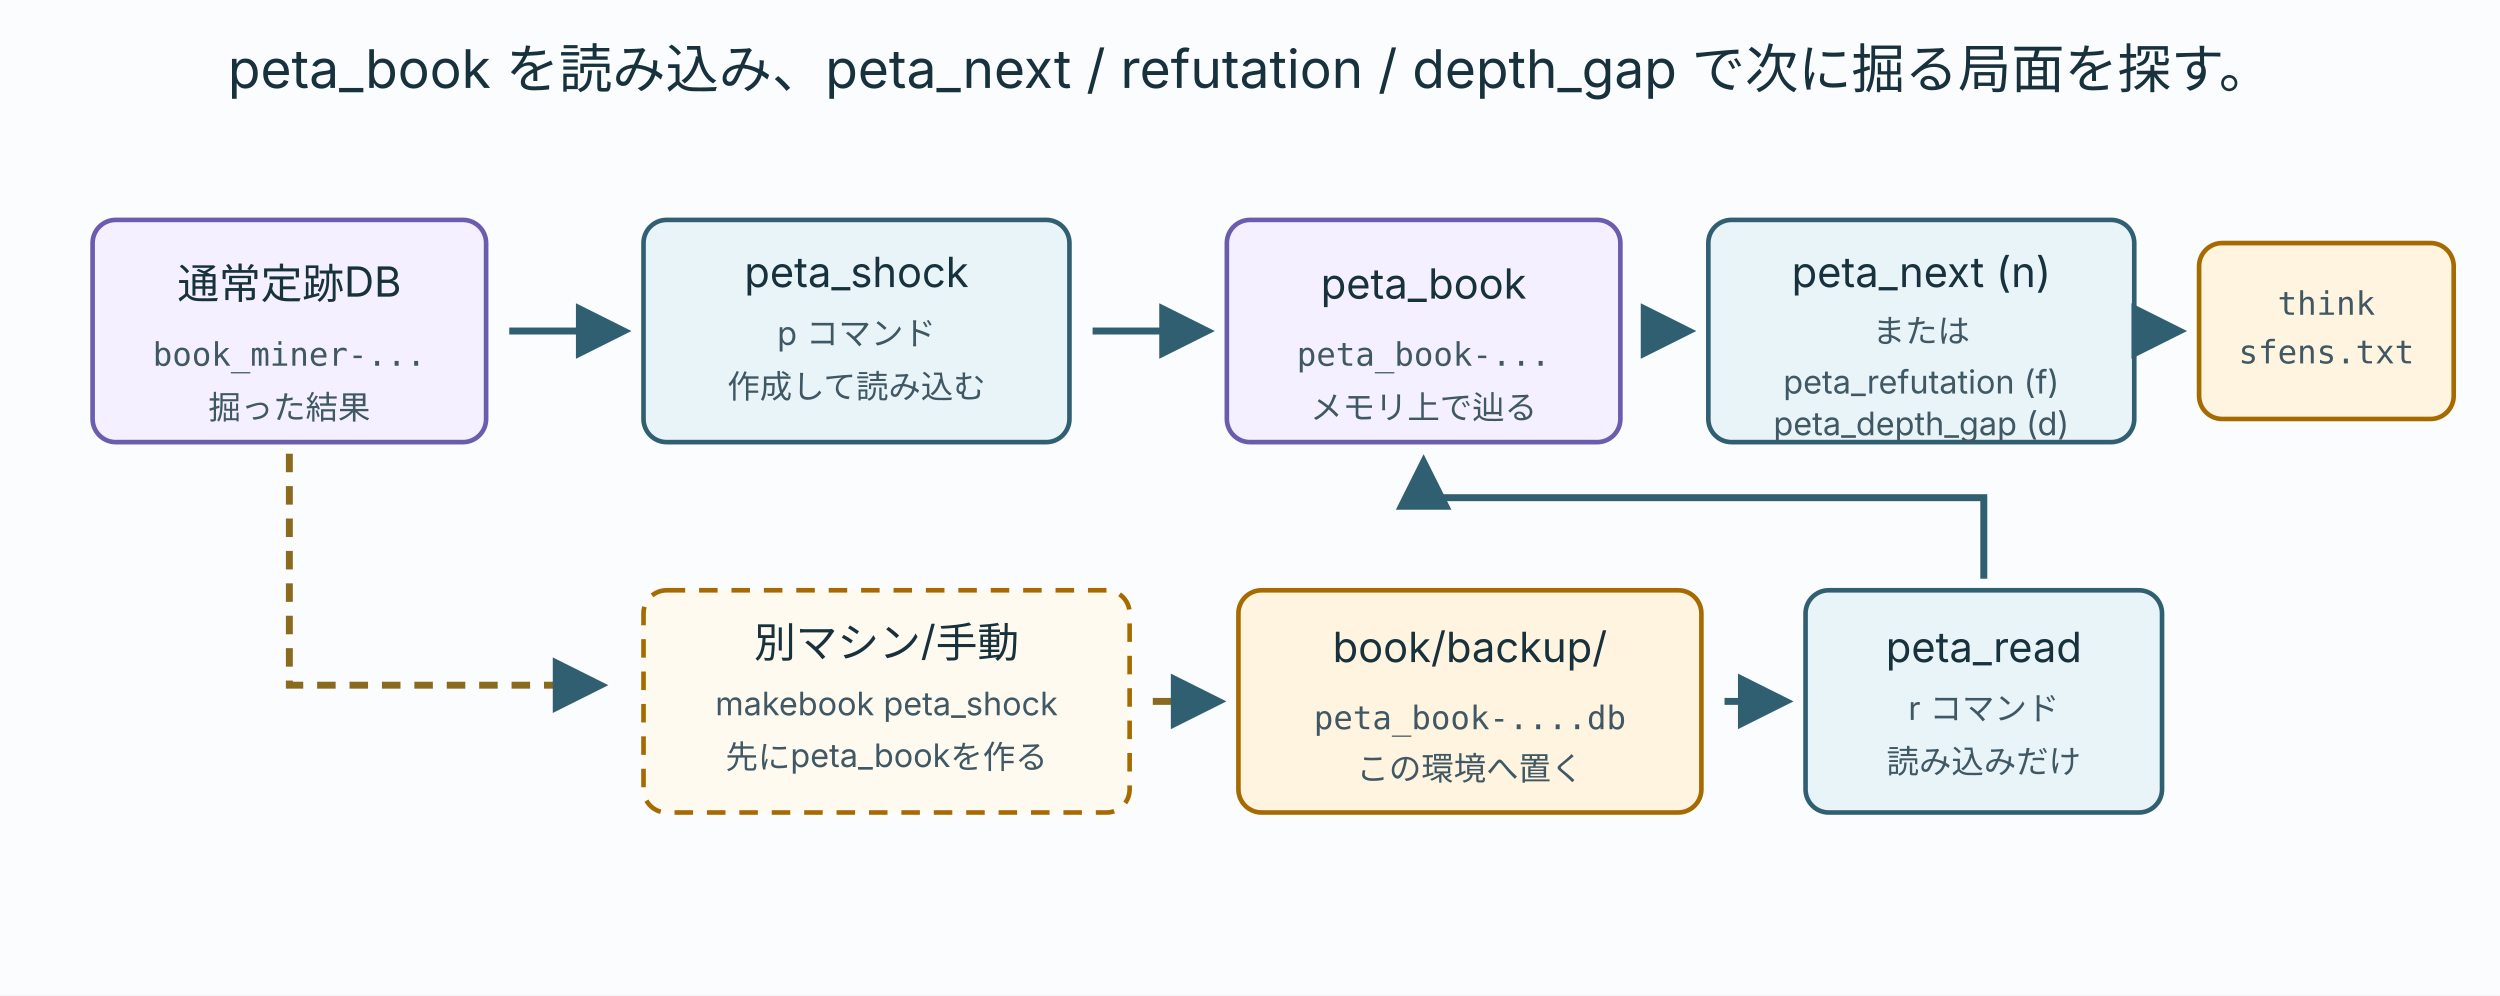
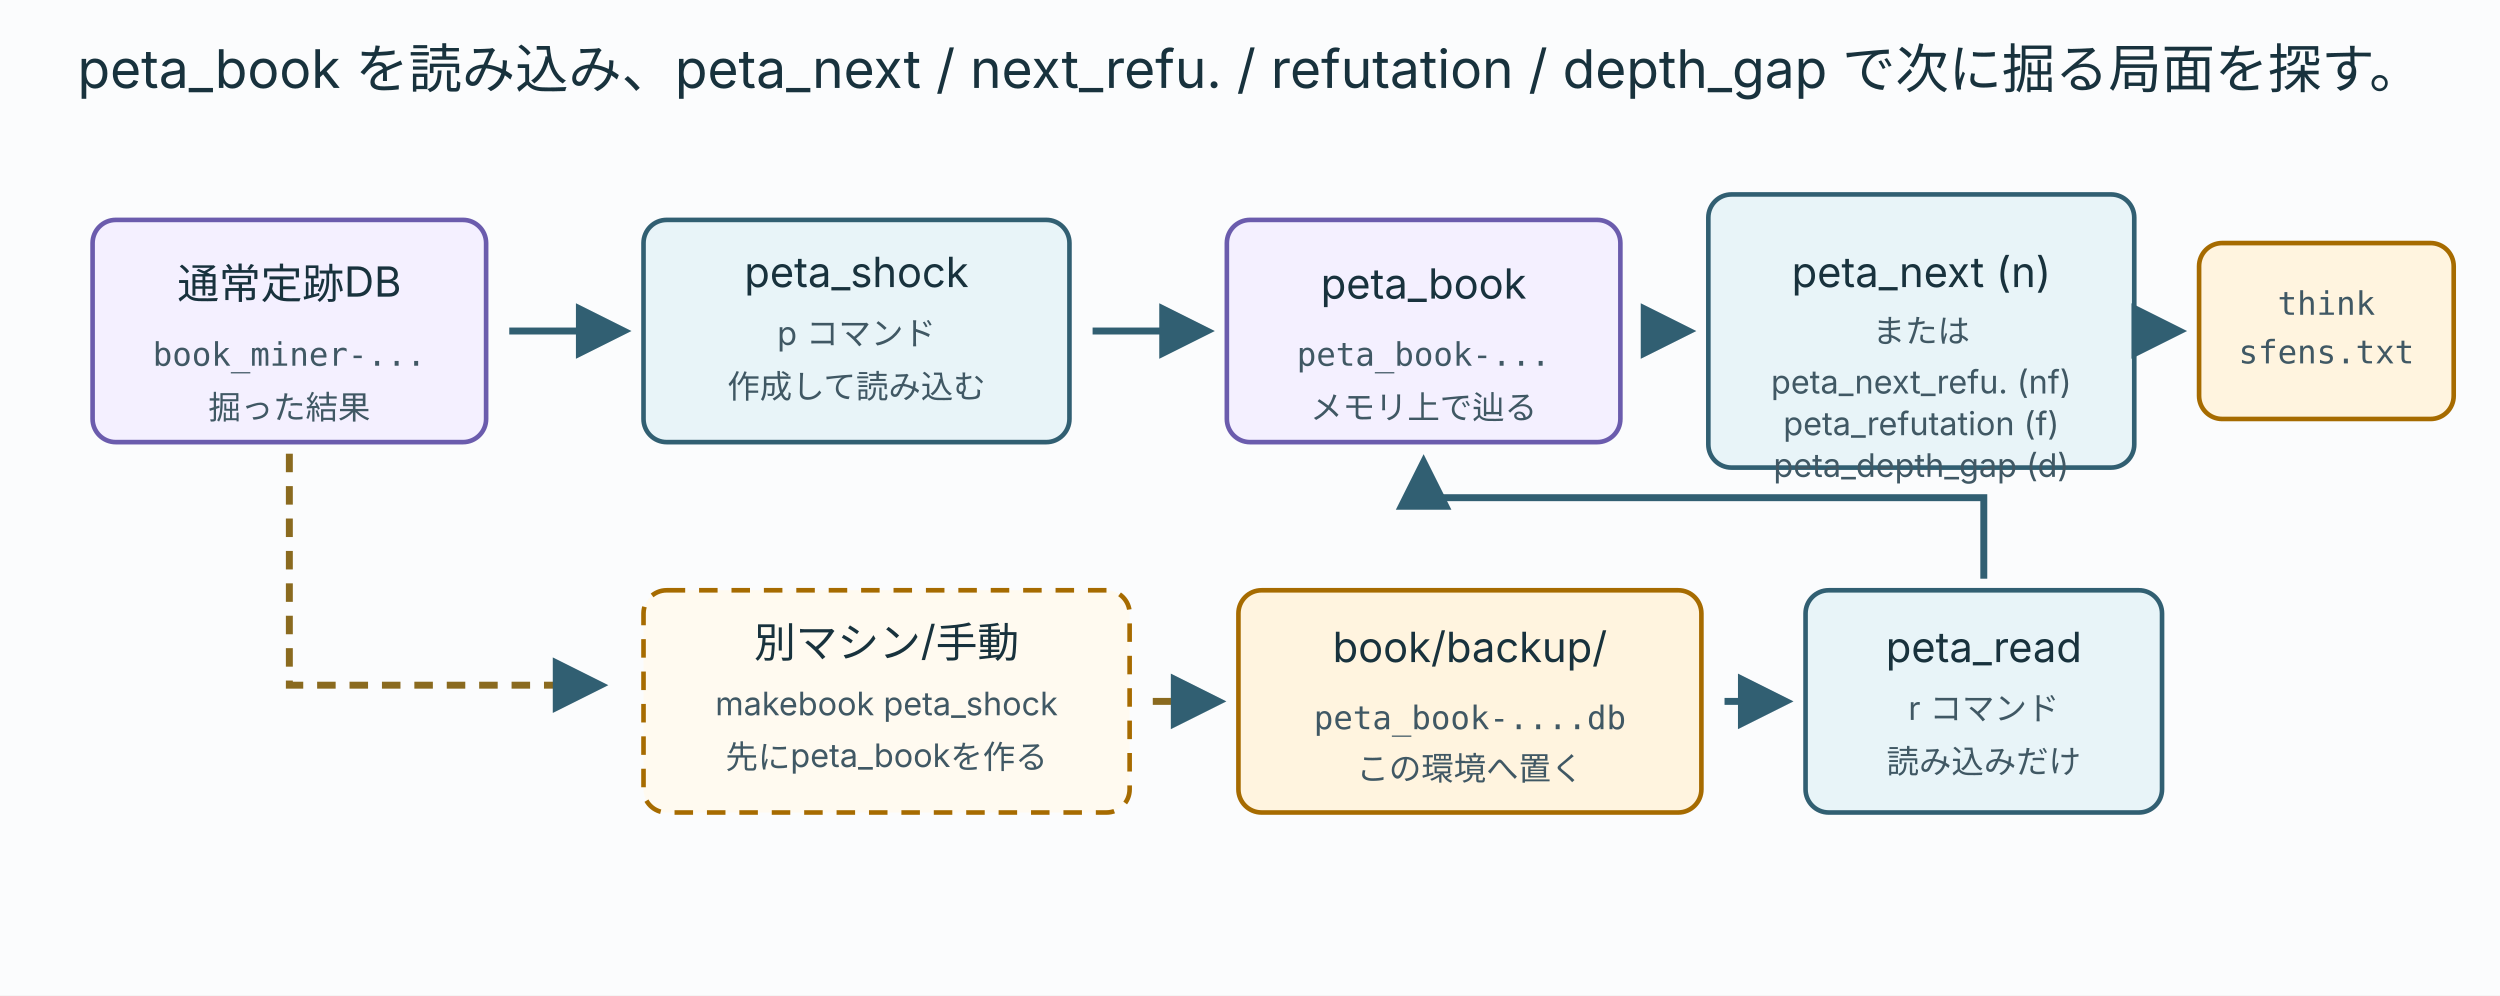
<svg xmlns="http://www.w3.org/2000/svg" width="1080" height="430" viewBox="0 0 1080 430" role="img" aria-labelledby="title desc">
  <defs>
    <marker id="arrow" viewBox="0 0 10 10" refX="8" refY="5" markerWidth="8" markerHeight="8" orient="auto-start-reverse">
      <path d="M 0 0 L 10 5 L 0 10 z" fill="#315f72" />
    </marker>
    <style>
      .bg { fill: #fbfcfd; }
      .box { fill: #ffffff; stroke: #315f72; stroke-width: 2; rx: 10; }
      .db { fill: #f4f0ff; stroke: #6b5cad; }
      .tool { fill: #e8f4f8; }
      .file { fill: #fff4df; stroke: #a66b00; }
      .external { fill: #fffaf0; stroke: #a66b00; stroke-dasharray: 8 6; }
      .line { stroke: #315f72; stroke-width: 3; fill: none; marker-end: url(#arrow); }
      .hint { stroke: #8a6a1f; stroke-width: 3; fill: none; marker-end: url(#arrow); stroke-dasharray: 8 6; }
      .text { font-family: -apple-system, BlinkMacSystemFont, "Segoe UI", sans-serif; fill: #18323d; font-size: 18px; text-anchor: middle; }
      .small { font-size: 14px; fill: #405864; }
      .mono { font-family: ui-monospace, SFMono-Regular, Menlo, Consolas, monospace; font-size: 14px; fill: #405864; }
    </style>
  </defs>
  <rect class="bg" x="0" y="0" width="1080" height="430" />
-   <text class="text" x="540" y="38" style="font-size:23px">peta_book を読み込み、peta_next / refutation / depth_gap で次に掘る局面を探す。</text>
+   <text class="text" x="540" y="38" style="font-size:23px">peta_book を読み込み、peta_next / next_refu. / refutation / depth_gap で次に掘る局面を探す。</text>
  <rect class="box db" x="40" y="95" width="170" height="96" />
  <text class="text" x="125" y="129">通常定跡DB</text>
  <text class="mono" x="125" y="158" text-anchor="middle">book_miner-...</text>
  <text class="text small" x="125" y="181">掘った結果</text>
  <path class="line" d="M 220 143 H 268" />
  <rect class="box tool" x="278" y="95" width="184" height="96" />
  <text class="text" x="370" y="124">peta_shock</text>
  <text class="text small" x="370" y="149">p コマンド</text>
  <text class="text small" x="370" y="172">作成して読み込む</text>
  <path class="line" d="M 472 143 H 520" />
  <rect class="box db" x="530" y="95" width="170" height="96" />
  <text class="text" x="615" y="129">peta_book</text>
  <text class="mono" x="615" y="158" text-anchor="middle">peta_book-...</text>
  <text class="text small" x="615" y="181">メモリ上で辿る</text>
  <path class="line" d="M 710 143 H 728" />
-   <rect class="box tool" x="738" y="95" width="184" height="96" />
+   <rect class="box tool" x="738" y="84" width="184" height="118" />
  <text class="text" x="830" y="124">peta_next (n)</text>
  <text class="text small" x="830" y="148">または</text>
-   <text class="text small" x="830" y="170">peta_refutation (f)</text>
-   <text class="text small" x="830" y="188">peta_depth_gap (d)</text>
+   <text class="text small" x="830" y="170">peta_next_refu. (nf)</text>
+   <text class="text small" x="830" y="188">peta_refutation (f)</text>
+   <text class="text small" x="830" y="206">peta_depth_gap (d)</text>
  <path class="line" d="M 932 143 H 940" />
  <rect class="box file" x="950" y="105" width="110" height="76" />
  <text class="mono" x="1005" y="136" text-anchor="middle">think</text>
  <text class="mono" x="1005" y="157" text-anchor="middle">sfens.txt</text>
  <path class="hint" d="M 125 196 V 296 H 258" />
  <rect class="box external" x="278" y="255" width="210" height="96" />
  <text class="text" x="383" y="284">別マシン/手動</text>
  <text class="text small" x="383" y="309">makebook peta_shock</text>
  <text class="text small" x="383" y="332">先にpeta_bookを作る</text>
  <path class="hint" d="M 498 303 H 525" />
  <rect class="box file" x="535" y="255" width="200" height="96" />
  <text class="text" x="635" y="286">book/backup/</text>
  <text class="mono" x="635" y="315" text-anchor="middle">peta_book-....db</text>
  <text class="text small" x="635" y="337">この環境へ置く</text>
  <path class="line" d="M 745 303 H 770" />
  <rect class="box tool" x="780" y="255" width="154" height="96" />
  <text class="text" x="857" y="286">peta_read</text>
  <text class="text small" x="857" y="311">r コマンド</text>
  <text class="text small" x="857" y="334">読み込みだけ</text>
  <path class="line" d="M 857 250 V 215 H 615 V 201" />
</svg>
